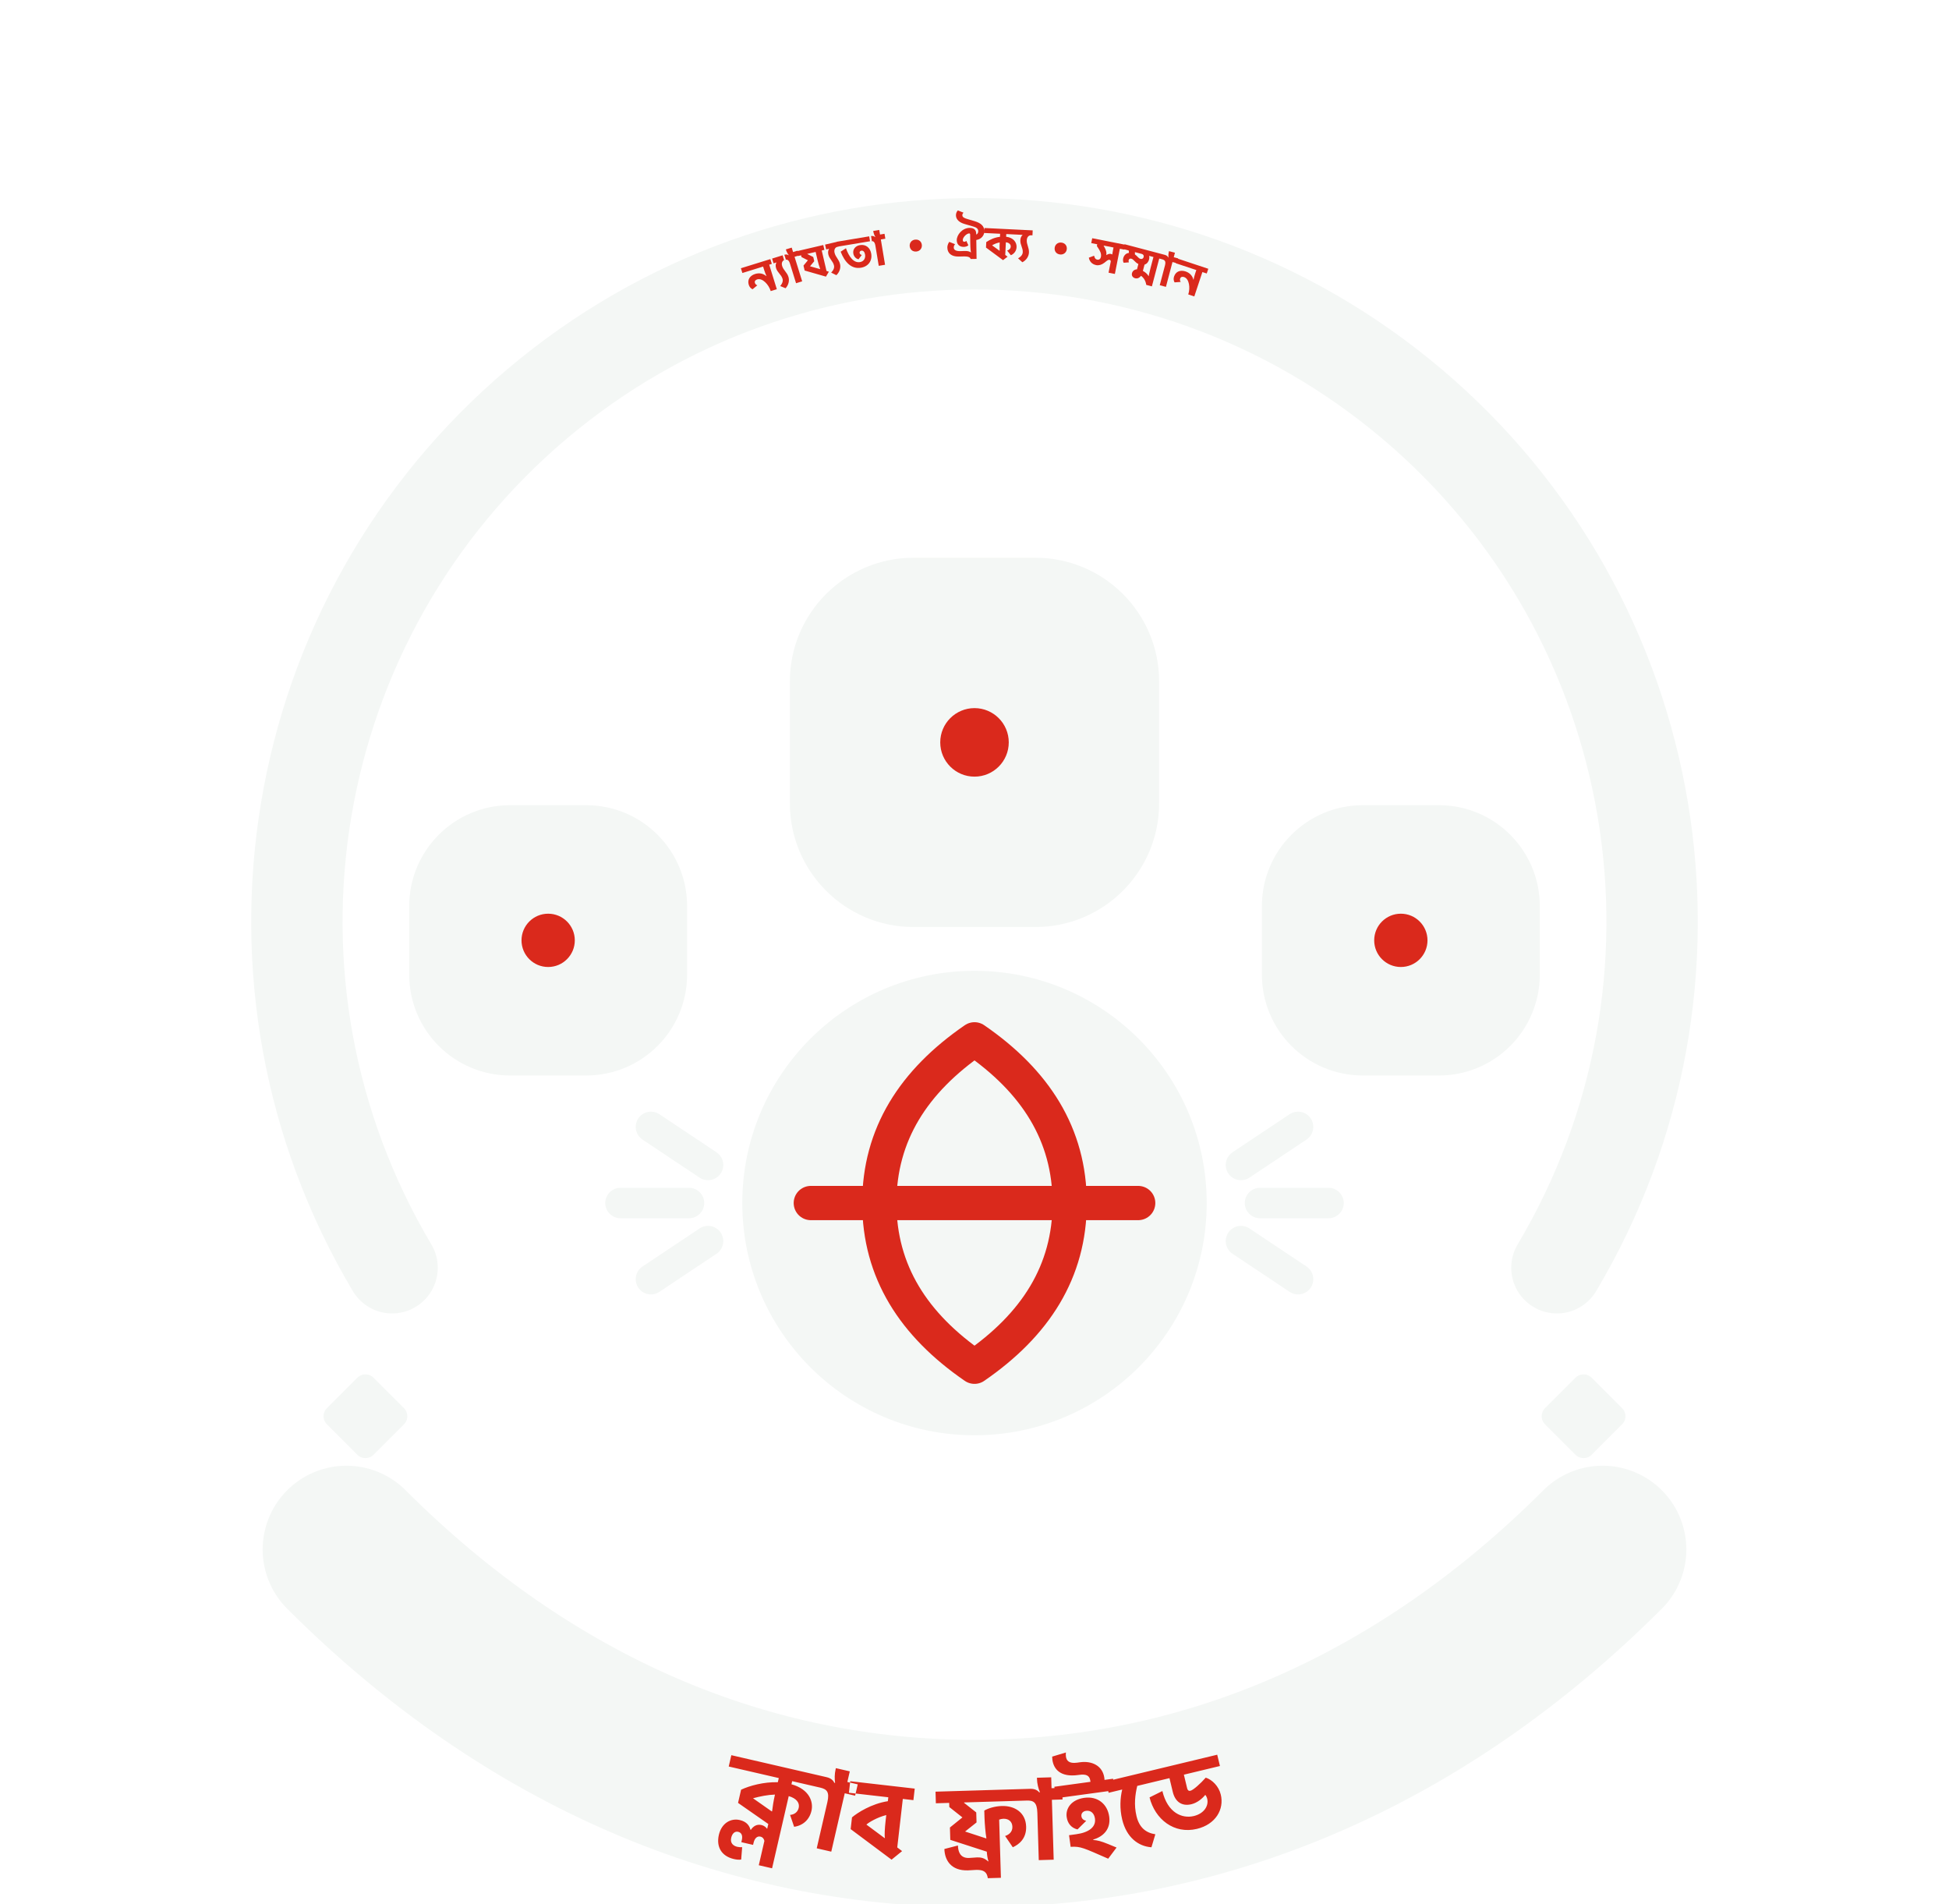
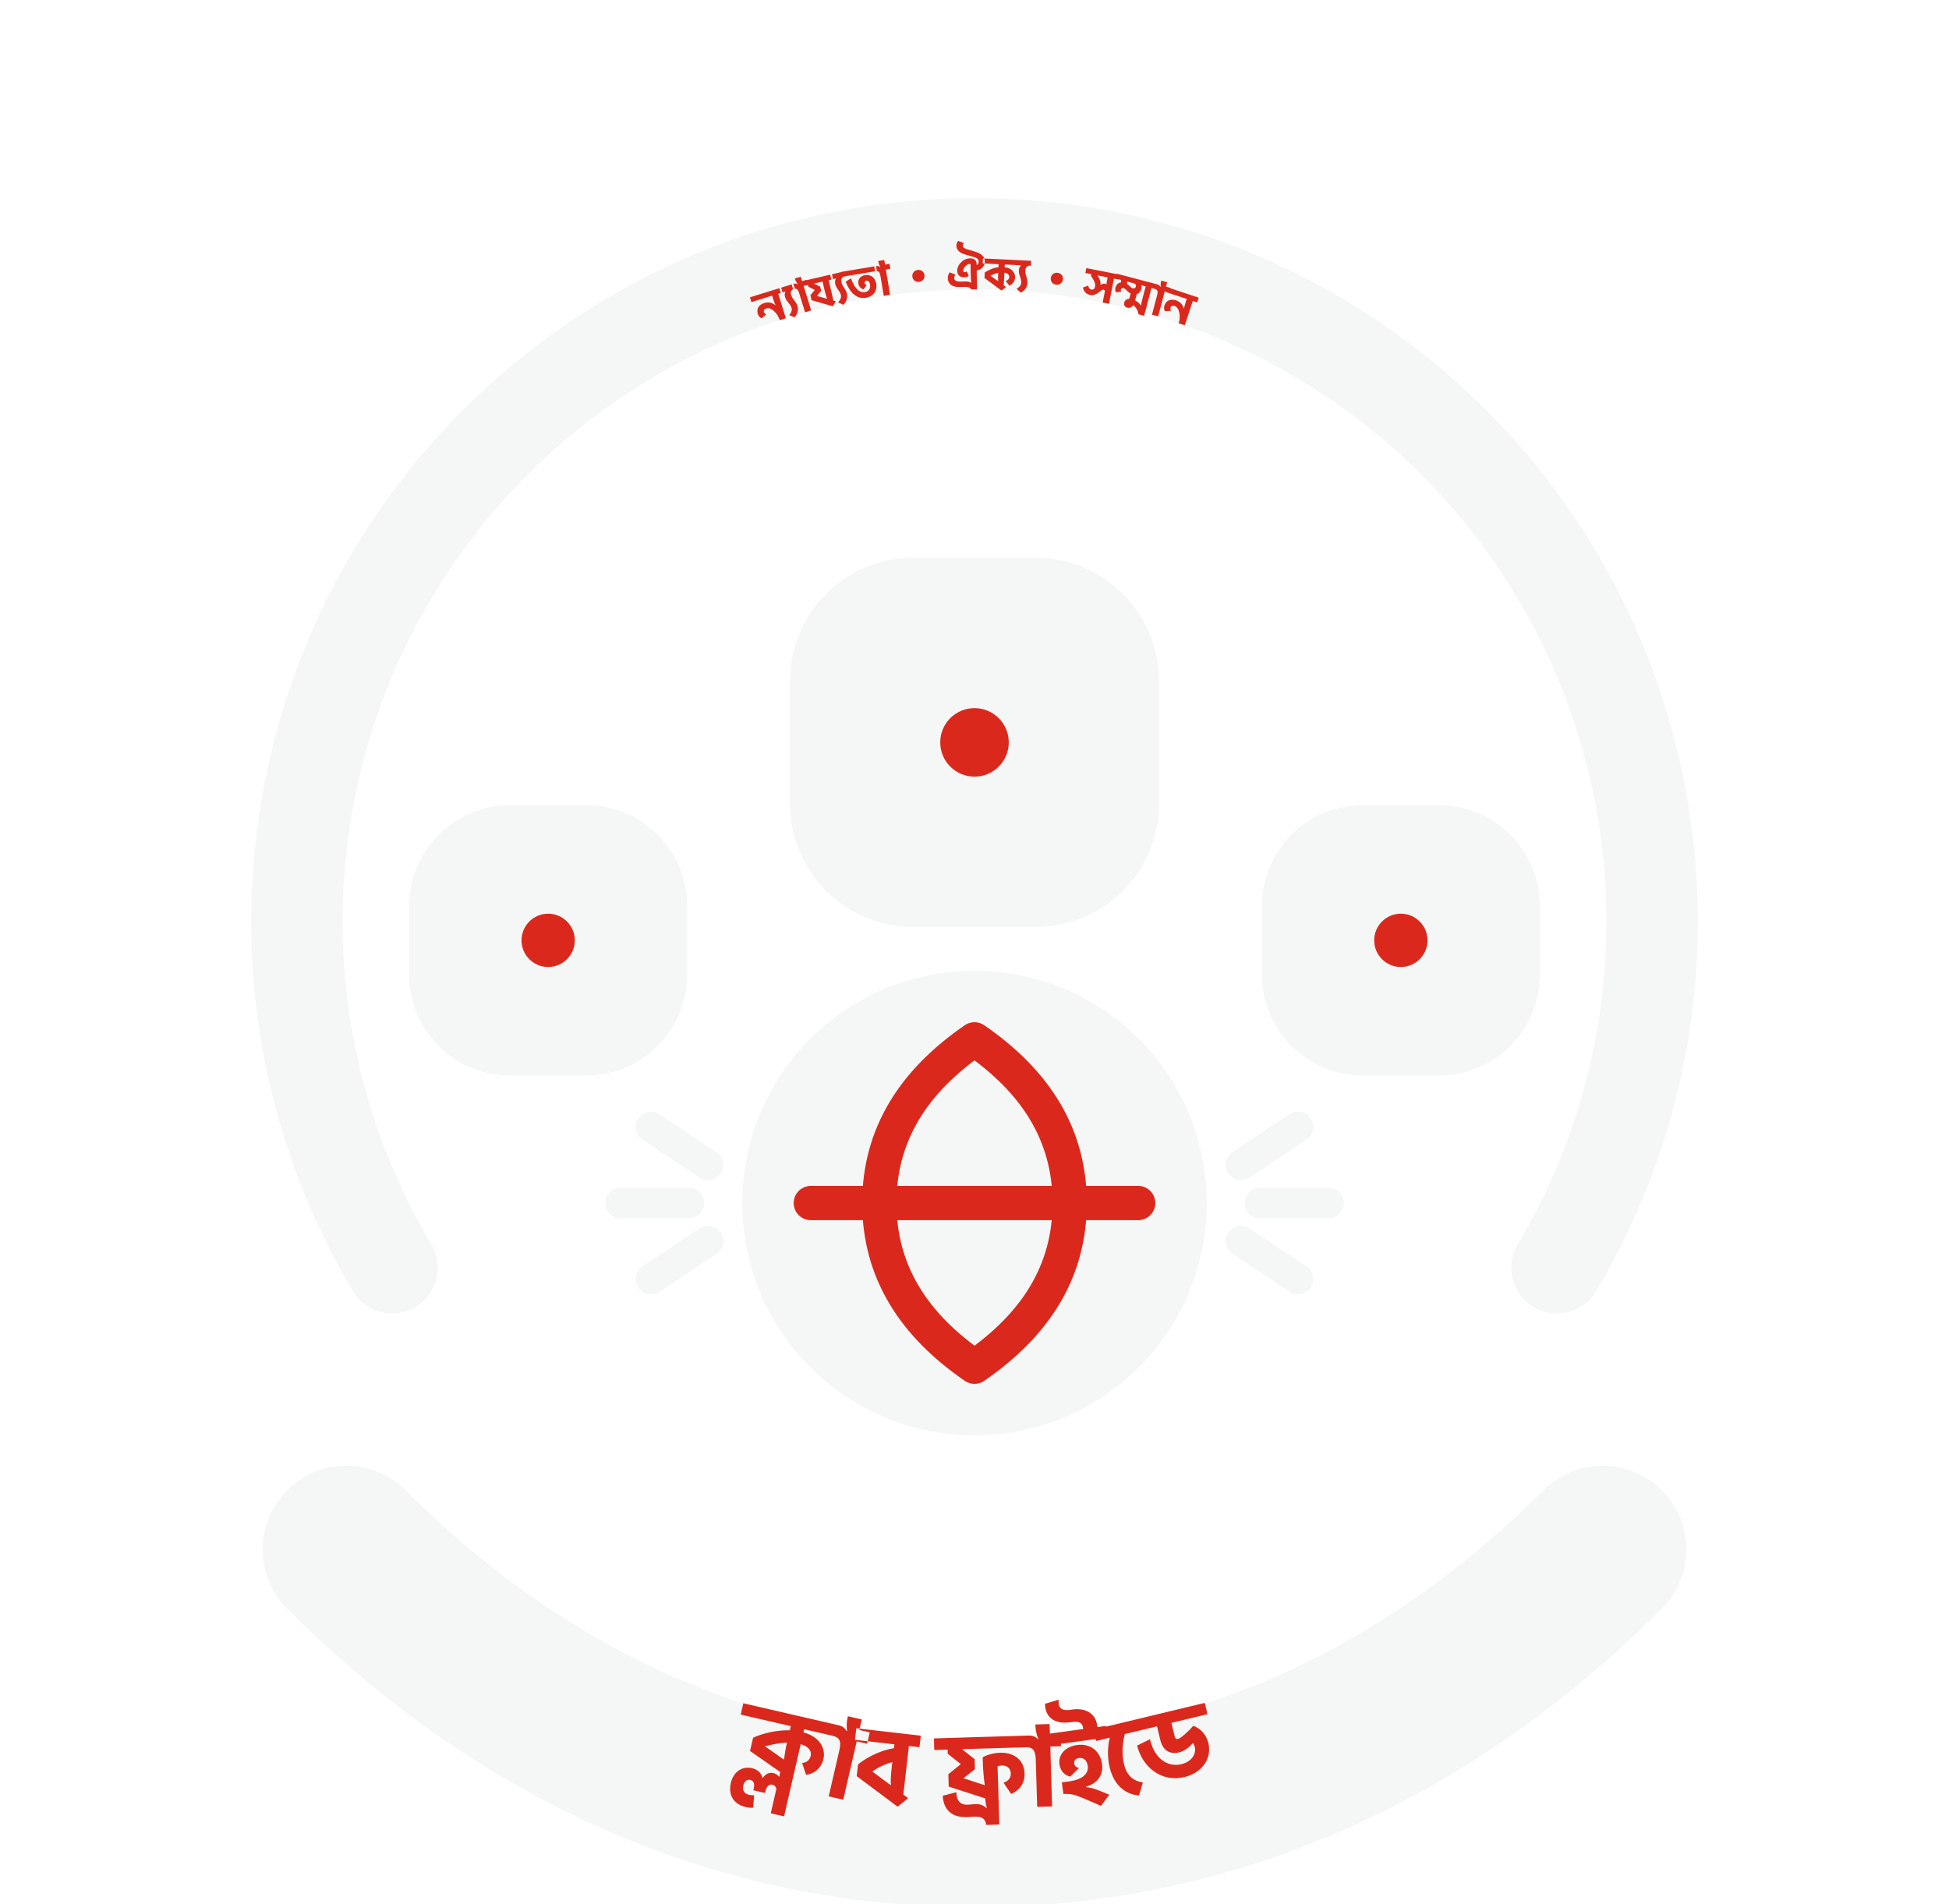
<svg xmlns="http://www.w3.org/2000/svg" viewBox="0 0 512 500" role="img" aria-labelledby="title desc" version="1.1" id="svg15">
  <g stroke="#F4F7F5" stroke-width="13" stroke-linecap="round" stroke-linejoin="round" id="g8">
    <path fill="none" stroke="#F4F7F5" d="M103 333a178 178 0 1 1 306 0" id="path1" />
    <g id="younger-member" aria-label="younger-member">
      <rect x="114" y="218" width="60" height="58" rx="20" fill="#F4F7F5" stroke="#F4F7F5" id="rect1" />
      <circle cx="144" cy="247" r="7" fill="#DA291C" stroke="none" id="circle1" />
    </g>
    <g id="adult-member" aria-label="adult-member">
      <rect x="214" y="153" width="84" height="84" rx="26" fill="#F4F7F5" stroke="#F4F7F5" id="rect2" />
      <circle cx="256" cy="195" r="9" fill="#DA291C" stroke="none" id="circle2" />
    </g>
    <g id="older-member" aria-label="older-member">
      <rect x="338" y="218" width="60" height="58" rx="20" fill="#F4F7F5" stroke="#F4F7F5" id="rect3" />
      <circle cx="368" cy="247" r="7" fill="#DA291C" stroke="none" id="circle3" />
    </g>
    <circle cx="256" cy="316" r="55" fill="#F4F7F5" stroke="#F4F7F5" stroke-width="12" id="circle4" />
    <path fill="none" stroke="#DA291C" stroke-width="9" d="M256 273c-16 11-25 25-25 43s9 32 25 43m0-86c16 11 25 25 25 43s-9 32-25 43m-43-43h86" id="path4" />
    <path fill="none" stroke="#F4F7F5" stroke-width="8" d="M181 316h-18M186 306l-15-10M186 326l-15 10M331 316h18M326 306l15-10M326 326l15 10" id="path5" />
    <path fill="none" stroke="#F4F7F5" d="M91 407c48 48 105 72 165 72s117-24 165-72" id="path6" />
-     <path fill="#F4F7F5" stroke="#F4F7F5" stroke-width="6" d="m96 364 8 8-8 8-8-8z" id="path7" />
-     <path fill="#F4F7F5" stroke="#F4F7F5" stroke-width="6" d="m416 364 8 8-8 8-8-8z" id="path8" />
+     <path fill="#F4F7F5" stroke="#F4F7F5" stroke-width="6" d="m211 332 8 8-8 8-8-8z" id="path7" />
+     <path fill="#F4F7F5" stroke="#F4F7F5" stroke-width="6" d="m301 332 8 8-8 8-8-8z" id="path8" />
  </g>
  <defs id="defs8">
    <path id="motto-arc" d="M103 333a178 178 0 1 1 306 0" />
    <path id="name-arc" d="M91 407c48 48 105 72 165 72s117-24 165-72" />
  </defs>
  <path d="M103 333a178 178 0 1 1 306 0" fill="none" stroke="#F4F7F5" stroke-width="24" stroke-linecap="round" id="path9" />
  <path d="M91 407c48 48 105 72 165 72s117-24 165-72" fill="none" stroke="#F4F7F5" stroke-width="44" stroke-linecap="round" id="path10" />
  <g font-family="Kohinoor Bangla, Bangla Sangam MN, sans-serif" text-anchor="middle" id="g15">
    <g id="text14" style="font-weight:700;font-size:12px;letter-spacing:0" aria-label="ন্যায্যতা•ঐক্য•সম্মান">
-       <path style="fill:#da291c" d="m 198.95,74.938 c -0.279,-0.089 -0.529,-0.288 -0.632,-0.621 -0.142,-0.458 0.123,-0.779 0.604,-0.929 1.375,-0.427 3.012,1.365 3.52,3.004 l 0.021,0.069 1.605,-0.498 -1.998,-6.441 1.146,-0.356 -0.388,-1.249 -8.195,2.542 0.388,1.249 5.444,-1.689 0.277,0.894 c 0.188,0.607 0.416,1.178 0.605,1.584 l -0.042,0.026 c -0.824,-0.712 -1.872,-0.889 -2.926,-0.562 -1.352,0.42 -2.103,1.482 -1.68,2.846 0.188,0.607 0.568,0.98 1.004,1.171 z m 4.988,-5.995 -1.18,0.366 -0.388,-1.249 3.679,-1.141 0.388,1.249 -0.332,0.103 c -0.562,0.174 -0.889,0.778 -0.633,1.604 0.348,1.123 1.275,1.64 1.652,2.855 0.306,0.986 0.027,2.153 -0.757,2.986 l -1.411,-0.58 c 0.654,-0.768 0.773,-1.396 0.606,-1.934 -0.345,-1.112 -1.318,-1.576 -1.688,-2.768 -0.206,-0.665 -0.079,-1.144 0.08,-1.444 z m 2.54,-3.314 c 0.167,0.539 0.435,0.996 0.727,1.37 l -0.08,0.025 c -0.191,-0.129 -0.537,-0.273 -1.064,-0.11 l -0.47,0.146 0.388,1.249 0.046,-0.014 c 0.722,-0.224 1.168,-0.124 1.516,1 l 1.582,5.1 1.605,-0.498 -1.998,-6.441 1.146,-0.356 -0.388,-1.249 -1.146,0.356 -0.363,-1.169 -1.536,0.476 z m 5.605,1.052 2.185,-0.509 0.526,2.256 c 0.15,0.643 0.453,1.681 0.671,2.246 l -0.047,0.011 -2.625,-0.744 1.107,-1.33 -0.256,-1.099 -1.551,-0.785 z m 4.893,5.981 0.769,-1.3 -0.623,-0.188 -1.253,-5.376 1.169,-0.272 -0.297,-1.274 -7.409,1.727 0.297,1.274 0.818,-0.191 0.106,0.456 1.678,0.854 -1.155,1.39 0.302,1.297 z m 0.798,-7.308 -1.204,0.281 -0.297,-1.274 3.751,-0.874 0.297,1.274 -0.339,0.079 c -0.573,0.133 -0.943,0.713 -0.747,1.554 0.267,1.145 1.154,1.727 1.443,2.966 0.234,1.005 -0.128,2.149 -0.97,2.924 l -1.366,-0.68 c 0.707,-0.719 0.871,-1.337 0.743,-1.886 -0.264,-1.134 -1.202,-1.667 -1.485,-2.882 -0.158,-0.678 0.004,-1.147 0.183,-1.435 z m 7.763,2.752 c -0.681,-0.142 -1.239,-0.718 -1.373,-1.523 -0.181,-1.089 0.555,-2.002 1.738,-2.2 1.61,-0.268 2.716,0.752 2.965,2.243 0.315,1.894 -0.776,3.377 -2.693,3.697 -2.509,0.418 -4.239,-1.423 -5.336,-4.208 l 1.393,-0.913 c 0.793,2.277 2.04,3.918 3.685,3.644 1.053,-0.175 1.492,-1.051 1.336,-1.986 -0.11,-0.663 -0.464,-1.103 -0.973,-1.018 -0.296,0.049 -0.511,0.292 -0.46,0.6 0.043,0.26 0.262,0.479 0.574,0.525 z m 3.277,-6.105 0.215,1.29 -9.008,1.5 -0.215,-1.29 z m 0.6,-1.219 c 0.093,0.556 0.296,1.046 0.534,1.456 l -0.083,0.014 c -0.172,-0.154 -0.495,-0.343 -1.04,-0.253 l -0.485,0.081 0.215,1.29 0.047,-0.008 c 0.746,-0.124 1.174,0.036 1.367,1.196 l 0.877,5.267 1.657,-0.276 -1.108,-6.652 1.184,-0.197 -0.215,-1.29 -1.184,0.197 -0.201,-1.207 -1.586,0.264 z" id="path15" />
-       <path style="fill:#da291c" d="m 238.978,64.641 c 0.076,0.873 0.734,1.514 1.738,1.427 0.921,-0.08 1.53,-0.832 1.454,-1.704 -0.076,-0.873 -0.734,-1.514 -1.738,-1.427 -0.921,0.08 -1.53,0.832 -1.454,1.704 z" id="path16" />
-       <path style="fill:#da291c" d="m 254.982,68.03 1.56,-0.022 -0.069,-4.968 c 1.341,-0.199 2.131,-1.254 2.116,-2.346 -0.017,-1.236 -0.797,-2.077 -2.581,-2.604 l -1.892,-0.562 c -0.747,-0.218 -1.303,-0.462 -1.31,-0.978 -0.004,-0.264 0.078,-0.457 0.314,-0.688 l -1.508,-0.591 c -0.283,0.328 -0.494,0.751 -0.486,1.291 0.017,1.224 1.095,1.929 2.228,2.261 l 2.35,0.687 c 0.843,0.24 1.268,0.582 1.277,1.206 0.007,0.468 -0.217,0.759 -0.527,0.907 l -0.003,-0.216 c -0.013,-0.96 -0.514,-1.565 -1.75,-1.548 -1.944,0.027 -3.382,1.871 -3.363,3.239 0.015,1.056 0.661,1.767 1.849,1.75 0.444,-0.006 0.91,-0.145 1.206,-0.413 l -0.544,-1.169 c -0.083,0.097 -0.273,0.232 -0.513,0.235 -0.264,0.004 -0.41,-0.114 -0.414,-0.462 -0.01,-0.684 0.984,-1.718 1.68,-1.728 0.144,-0.002 0.253,0.068 0.256,0.308 l 0.028,2.04 c 0.026,1.86 0.116,2.291 0.193,2.626 l -0.048,6.68e-4 c -0.436,-0.318 -1.013,-0.37 -1.637,-0.361 -0.372,0.005 -0.768,0.035 -1.152,0.04 -1.284,0.018 -1.686,-0.421 -1.693,-0.949 -0.005,-0.384 0.159,-0.674 0.36,-0.869 l -1.533,-0.615 c -0.141,0.182 -0.518,0.751 -0.507,1.519 0.021,1.476 1.101,2.361 2.913,2.336 0.36,-0.005 1.056,-0.027 1.464,-0.032 1.368,-0.019 1.649,0.349 1.738,0.672 z m 9.596,-2.213 c 0.512,-0.143 0.915,-0.52 0.94,-1.035 0.028,-0.563 -0.417,-1.054 -1.277,-1.144 l -0.164,3.332 0.615,0.451 -1.198,0.914 -4.475,-3.308 0.071,-1.438 c 0.982,-0.661 2.187,-1.226 3.6,-1.385 l 0.04,-0.803 -4.183,-0.206 0.064,-1.306 9.313,0.458 -0.064,1.306 -3.512,-0.173 -0.035,0.707 c 1.912,0.214 2.798,1.483 2.737,2.73 -0.048,0.971 -0.615,1.748 -1.498,2.125 z m -3.957,-1.372 1.937,1.405 0.048,0.002 c -0.042,-0.603 -0.024,-1.467 0.007,-2.102 l 0.004,-0.072 c -0.776,0.142 -1.426,0.422 -1.996,0.767 z m 7.993,-2.754 -1.235,-0.061 0.064,-1.306 3.847,0.189 -0.064,1.306 -0.348,-0.017 c -0.587,-0.029 -1.102,0.426 -1.145,1.289 -0.058,1.175 0.636,1.978 0.573,3.248 -0.051,1.031 -0.713,2.031 -1.735,2.546 l -1.127,-1.029 c 0.878,-0.497 1.205,-1.046 1.233,-1.609 0.057,-1.163 -0.698,-1.933 -0.636,-3.179 0.034,-0.695 0.319,-1.102 0.57,-1.33 z" id="path17" />
-       <path style="fill:#da291c" d="m 277.063,65.075 c -0.111,0.869 0.395,1.636 1.395,1.764 0.917,0.117 1.672,-0.487 1.783,-1.356 0.111,-0.869 -0.395,-1.636 -1.395,-1.764 -0.917,-0.117 -1.672,0.487 -1.783,1.356 z" id="path18" />
-       <path style="fill:#da291c" d="m 287.974,69.641 c 0.671,0.133 1.424,-0.086 2.084,-0.579 0.573,-0.425 0.972,-0.897 1.408,-0.811 0.247,0.049 0.368,0.244 0.317,0.503 l -0.567,2.873 1.66,0.328 1.306,-6.616 1.165,0.23 0.253,-1.283 -8.676,-1.713 -0.253,1.283 1.566,0.309 -0.091,0.459 0.357,0.547 c 0.461,0.703 0.877,1.445 0.705,2.316 -0.095,0.483 -0.443,0.818 -0.961,0.715 -0.565,-0.112 -0.719,-0.57 -0.824,-1.031 l -1.385,0.509 c 0.134,0.809 0.677,1.712 1.937,1.96 z m 4.22,-2.787 c -0.13,-0.087 -0.243,-0.134 -0.443,-0.173 -0.412,-0.081 -0.826,0.155 -1.117,0.33 0.021,-0.167 0.032,-0.348 0.02,-0.534 -0.027,-0.421 -0.167,-0.889 -0.47,-1.463 l -0.251,-0.465 0.009,-0.047 2.578,0.509 -0.156,0.789 c -0.035,0.177 -0.142,0.779 -0.172,1.055 z m 7.397,1.141 c -0.545,-0.144 -0.808,-0.747 -1.455,-1.166 0.017,-0.206 0.02,-0.404 -7.8e-4,-0.608 l 1.798,0.475 c 0.441,0.116 0.599,0.456 0.501,0.827 -0.098,0.371 -0.392,0.592 -0.844,0.472 z m 2.167,4.581 c -0.281,-0.533 -0.836,-1.065 -1.524,-1.42 l 0.435,-1.648 c 0.69,-0.215 1.044,-0.804 1.182,-1.326 0.116,-0.441 0.088,-0.759 0.021,-0.975 l 1.137,0.3 -0.778,2.947 c -0.404,1.532 -0.473,2.122 -0.473,2.122 z m 3.943,-4.358 0.334,-1.265 -10.616,-2.802 -0.334,1.265 1.416,0.374 c 0.061,0.19 0.076,0.417 0.053,0.647 -0.778,0.08 -1.286,0.641 -1.482,1.384 -0.129,0.487 -0.035,0.934 0.118,1.198 l 1.381,-0.107 c -0.079,-0.17 -0.129,-0.357 -0.068,-0.589 0.077,-0.29 0.323,-0.473 0.706,-0.372 0.615,0.162 0.945,0.982 1.842,1.392 l -0.356,1.395 c -0.667,0.035 -1.164,0.413 -1.32,1.004 -0.184,0.696 0.243,1.194 0.835,1.35 0.499,0.132 1.089,-0.035 1.525,-0.652 0.796,0.558 1.256,1.448 1.38,2.387 l 1.485,0.392 1.929,-7.31 z m 1.37,-2.133 c -0.144,0.545 -0.16,1.075 -0.11,1.547 l -0.081,-0.021 c -0.093,-0.211 -0.31,-0.516 -0.844,-0.657 l -0.476,-0.126 -0.334,1.265 0.046,0.012 c 0.731,0.193 1.056,0.514 0.756,1.652 l -1.363,5.163 1.624,0.429 1.721,-6.521 1.16,0.306 0.334,-1.265 -1.16,-0.306 0.312,-1.183 -1.555,-0.41 z m 3.108,7.967 c -0.175,-0.235 -0.263,-0.542 -0.153,-0.873 0.151,-0.456 0.553,-0.562 1.032,-0.404 1.367,0.454 1.655,2.863 1.114,4.491 l -0.023,0.068 1.594,0.529 2.124,-6.401 1.139,0.378 0.412,-1.241 -8.143,-2.702 -0.412,1.241 5.41,1.795 -0.295,0.888 c -0.2,0.604 -0.348,1.2 -0.43,1.64 l -0.049,-0.004 c -0.256,-1.058 -1.004,-1.813 -2.052,-2.16 -1.344,-0.446 -2.573,-0.019 -3.023,1.336 -0.2,0.604 -0.109,1.127 0.135,1.537 z" id="path19" />
+       <path style="fill:#da291c" d="m 201.321,82.578 c -0.279,-0.089 -0.529,-0.288 -0.632,-0.621 -0.142,-0.458 0.123,-0.779 0.604,-0.929 1.375,-0.427 3.012,1.365 3.52,3.004 l 0.021,0.069 1.605,-0.498 -1.998,-6.441 1.146,-0.356 -0.388,-1.249 -8.195,2.542 0.388,1.249 5.444,-1.689 0.277,0.894 c 0.188,0.607 0.416,1.178 0.605,1.584 l -0.042,0.026 c -0.824,-0.712 -1.872,-0.889 -2.926,-0.562 -1.352,0.42 -2.103,1.482 -1.68,2.846 0.188,0.607 0.568,0.98 1.004,1.171 z m 4.988,-5.995 -1.18,0.366 -0.388,-1.249 3.679,-1.141 0.388,1.249 -0.332,0.103 c -0.562,0.174 -0.889,0.778 -0.633,1.604 0.348,1.123 1.275,1.64 1.652,2.855 0.306,0.986 0.027,2.153 -0.757,2.986 l -1.411,-0.58 c 0.654,-0.768 0.773,-1.396 0.606,-1.934 -0.345,-1.112 -1.318,-1.576 -1.688,-2.768 -0.206,-0.665 -0.079,-1.144 0.08,-1.444 z m 2.54,-3.314 c 0.167,0.539 0.435,0.996 0.727,1.37 l -0.08,0.025 c -0.191,-0.129 -0.537,-0.273 -1.064,-0.11 l -0.47,0.146 0.388,1.249 0.046,-0.014 c 0.722,-0.224 1.168,-0.124 1.516,1 l 1.582,5.1 1.605,-0.498 -1.998,-6.441 1.146,-0.356 -0.388,-1.249 -1.146,0.356 -0.363,-1.169 -1.536,0.476 z m 5.051,1.202 2.185,-0.509 0.526,2.256 c 0.15,0.643 0.453,1.681 0.671,2.246 l -0.047,0.011 -2.625,-0.744 1.107,-1.33 -0.256,-1.099 -1.551,-0.785 z m 4.893,5.981 0.769,-1.3 -0.623,-0.188 -1.253,-5.376 1.169,-0.272 -0.297,-1.274 -7.409,1.727 0.297,1.274 0.818,-0.191 0.106,0.456 1.678,0.854 -1.155,1.39 0.302,1.297 z m 0.798,-7.308 -1.204,0.281 -0.297,-1.274 3.751,-0.874 0.297,1.274 -0.339,0.079 c -0.573,0.133 -0.943,0.713 -0.747,1.554 0.267,1.145 1.154,1.727 1.443,2.966 0.234,1.005 -0.128,2.149 -0.97,2.924 l -1.366,-0.68 c 0.707,-0.719 0.871,-1.337 0.743,-1.886 -0.264,-1.134 -1.202,-1.667 -1.485,-2.882 -0.158,-0.678 0.004,-1.147 0.183,-1.435 z m 7.262,2.852 c -0.681,-0.142 -1.239,-0.718 -1.373,-1.523 -0.181,-1.089 0.555,-2.002 1.738,-2.2 1.61,-0.268 2.716,0.752 2.965,2.243 0.315,1.894 -0.776,3.377 -2.693,3.697 -2.509,0.418 -4.239,-1.423 -5.336,-4.208 l 1.393,-0.913 c 0.793,2.277 2.04,3.918 3.685,3.644 1.053,-0.175 1.492,-1.051 1.336,-1.986 -0.11,-0.663 -0.464,-1.103 -0.972,-1.018 -0.296,0.049 -0.511,0.292 -0.46,0.6 0.043,0.26 0.262,0.479 0.574,0.525 z m 3.277,-6.105 0.215,1.29 -9.008,1.5 -0.215,-1.29 z m 0.6,-1.219 c 0.093,0.556 0.296,1.046 0.534,1.456 l -0.083,0.014 c -0.172,-0.154 -0.495,-0.343 -1.04,-0.253 l -0.485,0.081 0.215,1.29 0.047,-0.008 c 0.746,-0.124 1.174,0.036 1.367,1.196 l 0.877,5.267 1.657,-0.276 -1.108,-6.652 1.184,-0.197 -0.215,-1.29 -1.184,0.197 -0.201,-1.207 -1.586,0.264 z" id="path15" />
+       <path style="fill:#da291c" d="m 239.67,72.611 c 0.076,0.873 0.734,1.514 1.738,1.427 0.921,-0.08 1.53,-0.832 1.454,-1.704 -0.076,-0.873 -0.734,-1.514 -1.738,-1.427 -0.921,0.08 -1.53,0.832 -1.454,1.704 z" id="path16" />
+       <path style="fill:#da291c" d="m 255.093,76.03 1.56,-0.022 -0.069,-4.968 c 1.341,-0.199 2.131,-1.254 2.116,-2.346 -0.017,-1.236 -0.797,-2.077 -2.581,-2.604 l -1.892,-0.562 c -0.747,-0.218 -1.303,-0.462 -1.31,-0.978 -0.004,-0.264 0.078,-0.457 0.314,-0.688 L 251.723,63.271 c -0.283,0.328 -0.494,0.751 -0.486,1.291 0.017,1.224 1.095,1.929 2.228,2.261 l 2.35,0.687 c 0.843,0.24 1.268,0.582 1.277,1.206 0.007,0.468 -0.217,0.759 -0.527,0.907 l -0.003,-0.216 c -0.013,-0.96 -0.514,-1.565 -1.75,-1.548 -1.944,0.027 -3.382,1.871 -3.363,3.239 0.015,1.056 0.661,1.767 1.849,1.75 0.444,-0.006 0.91,-0.145 1.206,-0.413 l -0.544,-1.169 c -0.083,0.097 -0.273,0.232 -0.513,0.235 -0.264,0.004 -0.41,-0.114 -0.414,-0.462 -0.01,-0.684 0.984,-1.718 1.68,-1.728 0.144,-0.002 0.253,0.068 0.256,0.308 l 0.028,2.04 c 0.026,1.86 0.116,2.291 0.193,2.626 l -0.048,6.68e-4 c -0.436,-0.318 -1.013,-0.37 -1.637,-0.361 -0.372,0.005 -0.768,0.035 -1.152,0.04 -1.284,0.018 -1.686,-0.421 -1.693,-0.949 -0.005,-0.384 0.159,-0.674 0.36,-0.869 l -1.533,-0.615 c -0.141,0.182 -0.518,0.751 -0.507,1.519 0.021,1.476 1.101,2.361 2.913,2.336 0.36,-0.005 1.056,-0.027 1.464,-0.032 1.368,-0.019 1.649,0.349 1.738,0.672 z m 9.091,-2.222 c 0.512,-0.143 0.915,-0.52 0.94,-1.035 0.028,-0.563 -0.417,-1.054 -1.277,-1.144 l -0.164,3.332 0.615,0.451 -1.198,0.914 -4.475,-3.308 0.071,-1.438 c 0.982,-0.661 2.187,-1.226 3.6,-1.385 l 0.04,-0.803 -4.183,-0.206 0.064,-1.306 9.313,0.458 -0.064,1.306 -3.512,-0.173 -0.035,0.707 c 1.912,0.214 2.798,1.483 2.737,2.73 -0.048,0.971 -0.615,1.748 -1.498,2.125 z m -3.957,-1.372 1.937,1.405 0.048,0.002 c -0.042,-0.603 -0.024,-1.467 0.007,-2.102 l 0.004,-0.072 c -0.776,0.142 -1.426,0.422 -1.996,0.767 z m 7.993,-2.754 -1.235,-0.061 0.064,-1.306 3.847,0.189 -0.064,1.306 -0.348,-0.017 c -0.587,-0.029 -1.102,0.426 -1.145,1.289 -0.058,1.175 0.636,1.978 0.573,3.248 -0.051,1.031 -0.713,2.031 -1.735,2.546 l -1.127,-1.029 c 0.878,-0.497 1.205,-1.046 1.233,-1.609 0.057,-1.163 -0.698,-1.933 -0.636,-3.179 0.034,-0.695 0.319,-1.102 0.57,-1.33 z" id="path17" />
+       <path style="fill:#da291c" d="m 276.047,73.01 c -0.111,0.869 0.395,1.636 1.395,1.764 0.917,0.117 1.672,-0.487 1.783,-1.356 0.111,-0.869 -0.395,-1.636 -1.395,-1.764 -0.916,-0.117 -1.672,0.487 -1.783,1.356 z" id="path18" />
+       <path style="fill:#da291c" d="m 286.425,77.49 c 0.671,0.133 1.424,-0.086 2.084,-0.579 0.573,-0.425 0.972,-0.897 1.408,-0.811 0.247,0.049 0.368,0.244 0.317,0.503 l -0.567,2.873 1.66,0.328 1.306,-6.616 1.165,0.23 0.253,-1.283 -8.676,-1.713 -0.253,1.283 1.566,0.309 -0.091,0.459 0.357,0.547 c 0.461,0.703 0.877,1.445 0.705,2.316 -0.095,0.483 -0.443,0.818 -0.961,0.715 -0.565,-0.112 -0.719,-0.57 -0.824,-1.031 l -1.385,0.509 c 0.134,0.809 0.677,1.712 1.937,1.96 z m 4.22,-2.787 c -0.13,-0.087 -0.243,-0.134 -0.443,-0.173 -0.412,-0.081 -0.826,0.155 -1.117,0.33 0.021,-0.167 0.032,-0.348 0.02,-0.534 -0.027,-0.421 -0.167,-0.889 -0.47,-1.463 l -0.251,-0.465 0.009,-0.047 2.578,0.509 -0.156,0.789 c -0.035,0.177 -0.142,0.779 -0.172,1.055 z m 6.905,1.027 c -0.545,-0.144 -0.808,-0.747 -1.455,-1.166 0.017,-0.206 0.02,-0.404 -7.7e-4,-0.608 l 1.798,0.475 c 0.441,0.116 0.599,0.456 0.501,0.827 -0.098,0.371 -0.392,0.592 -0.844,0.472 z m 2.167,4.581 c -0.281,-0.533 -0.836,-1.065 -1.524,-1.42 l 0.435,-1.648 c 0.69,-0.215 1.044,-0.804 1.182,-1.326 0.116,-0.441 0.088,-0.759 0.021,-0.975 l 1.137,0.3 -0.778,2.947 c -0.404,1.532 -0.473,2.122 -0.473,2.122 z m 3.943,-4.358 0.334,-1.265 -10.616,-2.802 -0.334,1.265 1.416,0.374 c 0.061,0.19 0.076,0.417 0.053,0.647 -0.778,0.08 -1.286,0.641 -1.482,1.384 -0.129,0.487 -0.035,0.934 0.118,1.198 l 1.381,-0.107 c -0.079,-0.17 -0.129,-0.357 -0.068,-0.589 0.077,-0.29 0.323,-0.473 0.706,-0.372 0.615,0.162 0.945,0.982 1.842,1.392 l -0.356,1.395 c -0.667,0.035 -1.164,0.413 -1.32,1.004 -0.184,0.696 0.243,1.194 0.835,1.35 0.499,0.132 1.089,-0.035 1.525,-0.652 0.796,0.558 1.256,1.448 1.38,2.387 l 1.485,0.392 1.929,-7.31 z m 1.37,-2.133 c -0.144,0.545 -0.16,1.075 -0.11,1.547 l -0.081,-0.021 c -0.093,-0.211 -0.311,-0.516 -0.844,-0.657 l -0.476,-0.126 -0.334,1.265 0.046,0.012 c 0.731,0.193 1.056,0.514 0.756,1.652 l -1.363,5.163 1.624,0.429 1.721,-6.521 1.16,0.306 0.334,-1.265 -1.16,-0.306 0.312,-1.183 -1.555,-0.41 z m 2.63,7.825 c -0.175,-0.235 -0.263,-0.542 -0.153,-0.873 0.151,-0.456 0.553,-0.562 1.032,-0.404 1.367,0.454 1.655,2.863 1.114,4.491 l -0.023,0.068 1.595,0.529 2.124,-6.401 1.139,0.378 0.412,-1.241 -8.143,-2.702 -0.412,1.241 5.41,1.795 -0.295,0.888 c -0.2,0.604 -0.348,1.2 -0.43,1.64 l -0.049,-0.004 c -0.256,-1.058 -1.004,-1.813 -2.052,-2.16 -1.344,-0.446 -2.573,-0.019 -3.023,1.336 -0.2,0.604 -0.109,1.127 0.135,1.537 z" id="path19" />
    </g>
-     <path d="m 216.455,469.78 0.686,-2.974 -25.019,-5.773 -0.686,2.974 13.15,3.034 -0.252,1.091 c -3.683,-0.103 -7.455,0.924 -9.65,1.969 l -0.799,3.465 7.946,5.54 -0.283,1.228 -0.082,-0.019 c -0.222,-0.281 -0.577,-0.737 -1.478,-0.944 -1.2,-0.277 -2.153,0.365 -2.735,1.266 l -0.109,-0.025 c -0.241,-0.947 -0.894,-2.103 -2.804,-2.544 -2.374,-0.548 -4.787,0.821 -5.498,3.904 -0.711,3.083 0.638,5.578 3.967,6.346 0.655,0.151 1.356,0.227 1.897,0.122 l 0.26,-3.245 c -0.38,0.027 -0.863,0.002 -1.272,-0.092 -0.982,-0.227 -1.946,-0.909 -1.606,-2.382 0.277,-1.2 1.007,-1.75 1.826,-1.561 0.818,0.189 1.259,0.894 0.957,2.204 l -0.12,0.518 3.083,0.711 0.12,-0.518 c 0.271,-1.173 0.917,-1.857 1.817,-1.65 0.655,0.151 0.936,0.676 1.033,1.129 l -1.473,6.384 3.492,0.806 4.375,-18.962 c 1.994,0.575 2.932,1.74 2.623,3.077 -0.264,1.146 -1.156,1.773 -2.269,1.862 l 1.062,3.119 c 2.344,-0.321 4.027,-1.887 4.562,-4.206 0.535,-2.319 -0.51,-5.635 -5.262,-6.961 l 0.189,-0.818 z m -13.631,6.022 -0.136,-0.032 -4.871,-3.423 c 1.899,-0.51 3.889,-0.913 5.769,-0.968 l -0.057,0.246 c -0.302,1.31 -0.571,2.972 -0.705,4.176 z m 16.697,-11.09 c -0.296,1.282 -0.294,2.518 -0.145,3.616 l -0.191,-0.044 c -0.233,-0.485 -0.762,-1.182 -2.017,-1.471 l -1.119,-0.258 -0.686,2.974 0.109,0.025 c 1.719,0.397 2.5,1.123 1.883,3.796 l -2.801,12.141 3.82,0.881 3.538,-15.333 2.728,0.63 0.686,-2.974 -2.728,-0.63 0.642,-2.783 -3.656,-0.844 z m 13.836,7.375 -10.348,-1.186 0.348,-3.032 16.941,1.942 -0.348,3.032 -2.782,-0.319 -1.46,12.741 1.271,0.963 -2.766,2.248 -10.748,-8.024 0.354,-3.088 c 1.374,-1.167 5.09,-3.588 9.421,-4.247 z m -0.536,4.673 c -2.38,0.601 -4.527,1.877 -5.219,2.502 l 4.753,3.532 0.111,0.013 c -0.143,-0.721 -0.031,-2.681 0.164,-4.378 z m 26.675,16.583 3.442,-0.103 -0.458,-15.281 c 0.333,-0.122 0.722,-0.218 1.086,-0.229 1.315,-0.04 2.345,0.658 2.388,2.113 0.044,1.455 -1.084,2.161 -1.917,2.411 l 2.022,2.965 c 1.603,-0.72 3.602,-2.265 3.507,-5.428 -0.109,-3.638 -2.939,-5.514 -6.409,-5.41 -1.763,0.053 -3.54,0.582 -4.586,1.202 l 0.055,1.847 c 0.046,1.539 0.262,4.054 0.5,5.447 l -0.112,0.003 -5.488,-1.796 3.01,-2.387 -0.079,-2.631 -3.185,-2.51 -0.003,-0.112 17.464,-0.524 -0.091,-3.051 -24.881,0.746 0.091,3.051 3.498,-0.105 0.033,1.092 3.443,2.726 -3.282,2.648 0.097,3.247 9.589,3.102 c 0.052,0.811 0.195,1.843 0.44,2.536 l -0.112,0.003 c -0.922,-0.869 -1.881,-1.064 -2.86,-1.035 -0.924,0.028 -1.089,0.117 -2.153,0.149 -2.379,0.071 -2.854,-1.763 -2.899,-3.275 l -3.558,0.919 c 0.088,2.939 1.741,5.746 6.191,5.613 1.147,-0.034 1.09,-0.089 2.153,-0.121 2.015,-0.06 2.847,0.587 3.063,2.177 z m 12.915,-26.103 c 0.04,1.315 0.355,2.51 0.778,3.534 l -0.196,0.006 c -0.348,-0.41 -1.037,-0.949 -2.324,-0.911 l -1.147,0.034 0.091,3.051 0.112,-0.003 c 1.763,-0.053 2.703,0.451 2.785,3.194 l 0.374,12.454 3.918,-0.118 -0.472,-15.729 2.799,-0.084 -0.091,-3.051 -2.799,0.084 -0.086,-2.855 -3.75,0.113 z m 7.803,10.037 c 0.216,1.581 1.155,2.866 2.847,3.256 l 2.29,-2.263 c -0.787,-0.175 -1.184,-0.601 -1.264,-1.184 -0.106,-0.777 0.412,-1.328 1.216,-1.438 1.304,-0.178 2.158,0.694 2.344,2.053 0.3,2.192 -1.594,3.638 -4.923,4.093 l -1.886,0.258 0.417,3.052 c 2.662,-0.166 3.435,0.322 9.865,3.116 l 2.199,-2.929 -2.157,-0.892 c -1.975,-0.804 -2.821,-0.999 -3.965,-1.097 l -0.015,-0.111 c 2.638,-0.756 4.657,-2.728 4.21,-6.002 -0.455,-3.329 -3.032,-5.435 -6.528,-4.957 -3.329,0.455 -4.974,2.687 -4.651,5.045 z m -3.81,-15.87 c 0.01,0.281 0.02,0.562 0.058,0.84 0.326,2.386 2.047,4.637 6.736,3.996 l 0.25,-0.034 c 1.803,-0.247 2.779,0.072 2.984,1.57 0.011,0.083 0.023,0.166 0.034,0.25 l -9.488,1.298 0.414,3.024 15.424,-2.109 -0.414,-3.024 -2.247,0.307 c 0.005,-0.17 -0.018,-0.337 -0.041,-0.503 -0.448,-3.274 -3.335,-4.546 -6.359,-4.133 l -0.832,0.114 c -2.164,0.296 -2.768,-0.611 -2.905,-1.609 -0.049,-0.361 -0.043,-0.729 -0.005,-1.073 z m 27.103,20.402 c -2.543,-0.396 -4.235,-1.804 -4.949,-4.771 -0.727,-3.022 -0.336,-5.708 0.193,-7.937 l 1.96,-0.471 -0.714,-2.967 -9.474,2.278 0.714,2.967 3.566,-0.858 c -0.536,2.202 -0.703,4.978 -0.009,7.864 1.133,4.71 4.202,7.053 7.69,7.309 z m 16.969,-17.933 -0.714,-2.967 -20.853,5.015 0.714,2.967 7.595,-1.827 0.871,3.621 c 0.602,2.505 2.308,3.851 4.895,3.229 1.606,-0.386 2.934,-1.57 3.642,-2.46 0.242,0.287 0.415,0.649 0.507,1.03 0.439,1.824 -0.795,3.877 -3.518,4.532 -3.022,0.727 -6.866,-0.768 -8.26,-6.567 l -3.37,1.674 c 1.436,5.731 6.426,9.715 12.442,8.268 4.928,-1.185 7.204,-5.131 6.274,-8.996 -0.537,-2.232 -2.267,-3.919 -3.953,-4.463 -1.379,1.57 -3.276,3.264 -4.011,3.441 -0.381,0.092 -0.72,3.3e-4 -0.897,-0.735 l -0.838,-3.485 z" id="text15" style="font-weight:800;font-size:28px;letter-spacing:0;fill:#da291c" aria-label="ক্লাব ফ্রাইডে" />
+     <path d="m 219.603,456.139 0.686,-2.974 -25.019,-5.773 -0.686,2.974 13.15,3.034 -0.252,1.091 c -3.683,-0.103 -7.455,0.924 -9.65,1.969 l -0.799,3.465 7.946,5.54 -0.283,1.228 -0.082,-0.019 c -0.222,-0.281 -0.577,-0.737 -1.478,-0.944 -1.2,-0.277 -2.153,0.365 -2.735,1.266 l -0.109,-0.025 c -0.241,-0.947 -0.894,-2.103 -2.804,-2.544 -2.374,-0.548 -4.787,0.821 -5.498,3.904 -0.711,3.083 0.638,5.578 3.967,6.346 0.655,0.151 1.356,0.227 1.897,0.122 l 0.26,-3.245 c -0.38,0.027 -0.863,0.002 -1.272,-0.092 -0.982,-0.227 -1.946,-0.909 -1.606,-2.382 0.277,-1.2 1.007,-1.75 1.826,-1.561 0.819,0.189 1.259,0.894 0.957,2.204 l -0.12,0.518 3.083,0.711 0.12,-0.518 c 0.271,-1.173 0.917,-1.857 1.817,-1.65 0.655,0.151 0.936,0.676 1.033,1.129 l -1.473,6.384 3.492,0.806 4.375,-18.962 c 1.994,0.575 2.932,1.74 2.623,3.077 -0.264,1.146 -1.156,1.773 -2.269,1.862 l 1.062,3.119 c 2.344,-0.321 4.027,-1.887 4.562,-4.206 0.535,-2.319 -0.51,-5.635 -5.262,-6.961 l 0.189,-0.818 z m -13.631,6.022 -0.136,-0.032 -4.871,-3.423 c 1.899,-0.51 3.889,-0.913 5.769,-0.968 l -0.057,0.246 c -0.302,1.31 -0.571,2.972 -0.705,4.176 z m 16.697,-11.09 c -0.296,1.282 -0.294,2.518 -0.145,3.616 l -0.191,-0.044 c -0.233,-0.485 -0.762,-1.182 -2.017,-1.471 l -1.119,-0.258 -0.686,2.974 0.109,0.025 c 1.719,0.397 2.5,1.123 1.883,3.796 l -2.801,12.141 3.82,0.881 3.538,-15.333 2.728,0.63 0.686,-2.974 -2.728,-0.63 0.642,-2.783 -3.656,-0.844 z m 12.283,7.107 -10.348,-1.186 0.348,-3.032 16.941,1.942 -0.348,3.032 -2.782,-0.319 -1.46,12.741 1.271,0.963 -2.766,2.248 -10.748,-8.024 0.354,-3.088 c 1.374,-1.167 5.09,-3.588 9.421,-4.247 z m -0.536,4.673 c -2.38,0.601 -4.527,1.877 -5.219,2.502 l 4.753,3.532 0.111,0.013 c -0.143,-0.721 -0.031,-2.681 0.164,-4.378 z m 24.661,16.498 3.442,-0.103 -0.458,-15.281 c 0.333,-0.122 0.722,-0.218 1.086,-0.229 1.315,-0.04 2.345,0.658 2.388,2.113 0.044,1.455 -1.084,2.161 -1.917,2.411 l 2.022,2.965 c 1.603,-0.72 3.602,-2.265 3.507,-5.428 -0.109,-3.638 -2.939,-5.514 -6.409,-5.41 -1.763,0.053 -3.54,0.582 -4.586,1.202 l 0.055,1.847 c 0.046,1.539 0.262,4.054 0.5,5.447 l -0.112,0.003 -5.488,-1.796 3.01,-2.387 -0.079,-2.631 -3.185,-2.51 -0.003,-0.112 17.464,-0.524 -0.091,-3.051 -24.881,0.746 0.091,3.051 3.498,-0.105 0.033,1.092 3.443,2.726 -3.282,2.648 0.097,3.247 9.589,3.102 c 0.052,0.811 0.195,1.843 0.44,2.536 l -0.112,0.003 c -0.922,-0.869 -1.881,-1.064 -2.86,-1.035 -0.924,0.028 -1.089,0.117 -2.153,0.149 -2.379,0.071 -2.854,-1.763 -2.899,-3.275 l -3.558,0.919 c 0.088,2.939 1.741,5.746 6.191,5.613 1.147,-0.034 1.09,-0.089 2.153,-0.121 2.015,-0.06 2.847,0.587 3.063,2.177 z m 12.915,-26.103 c 0.04,1.315 0.355,2.51 0.778,3.534 l -0.196,0.006 c -0.348,-0.41 -1.037,-0.949 -2.324,-0.911 l -1.147,0.034 0.091,3.051 0.112,-0.003 c 1.763,-0.053 2.703,0.451 2.785,3.194 l 0.374,12.454 3.918,-0.118 -0.472,-15.729 2.799,-0.084 -0.091,-3.051 -2.799,0.084 -0.086,-2.855 -3.75,0.113 z m 6.326,10.16 c 0.216,1.581 1.155,2.866 2.847,3.256 l 2.29,-2.263 c -0.787,-0.175 -1.184,-0.601 -1.264,-1.184 -0.106,-0.777 0.412,-1.328 1.216,-1.438 1.304,-0.178 2.158,0.694 2.344,2.053 0.3,2.192 -1.594,3.638 -4.923,4.093 l -1.886,0.258 0.417,3.052 c 2.662,-0.166 3.435,0.322 9.865,3.116 l 2.199,-2.929 -2.157,-0.892 c -1.975,-0.804 -2.821,-0.999 -3.965,-1.097 l -0.015,-0.111 c 2.638,-0.756 4.657,-2.728 4.21,-6.002 -0.455,-3.329 -3.032,-5.435 -6.528,-4.957 -3.329,0.455 -4.974,2.687 -4.651,5.045 z m -3.81,-15.87 c 0.01,0.281 0.02,0.562 0.058,0.84 0.326,2.386 2.047,4.637 6.736,3.996 l 0.25,-0.034 c 1.803,-0.247 2.779,0.072 2.984,1.57 0.011,0.083 0.023,0.166 0.034,0.25 l -9.488,1.298 0.414,3.024 15.424,-2.109 -0.414,-3.024 -2.247,0.307 c 0.005,-0.17 -0.018,-0.337 -0.041,-0.503 -0.448,-3.274 -3.335,-4.546 -6.359,-4.133 l -0.832,0.114 c -2.164,0.296 -2.768,-0.611 -2.905,-1.609 -0.049,-0.361 -0.043,-0.729 -0.005,-1.073 z m 25.727,20.661 c -2.543,-0.396 -4.235,-1.804 -4.949,-4.771 -0.727,-3.022 -0.336,-5.708 0.193,-7.937 l 1.96,-0.471 -0.714,-2.967 -9.474,2.278 0.714,2.967 3.566,-0.858 c -0.536,2.202 -0.703,4.978 -0.009,7.864 1.133,4.71 4.202,7.053 7.69,7.309 z m 16.969,-17.933 -0.714,-2.967 -20.853,5.015 0.714,2.967 7.595,-1.827 0.871,3.621 c 0.602,2.505 2.308,3.851 4.895,3.229 1.606,-0.386 2.934,-1.57 3.642,-2.46 0.242,0.287 0.415,0.649 0.507,1.03 0.439,1.824 -0.795,3.877 -3.518,4.532 -3.022,0.727 -6.866,-0.768 -8.26,-6.567 l -3.37,1.674 c 1.436,5.731 6.426,9.715 12.442,8.268 4.928,-1.185 7.204,-5.131 6.274,-8.996 -0.537,-2.232 -2.267,-3.919 -3.953,-4.463 -1.379,1.57 -3.276,3.264 -4.011,3.441 -0.381,0.092 -0.72,3.3e-4 -0.897,-0.735 l -0.838,-3.485 z" id="text15" style="font-weight:800;font-size:28px;letter-spacing:0;fill:#da291c" aria-label="ক্লাব ফ্রাইডে" />
  </g>
</svg>
